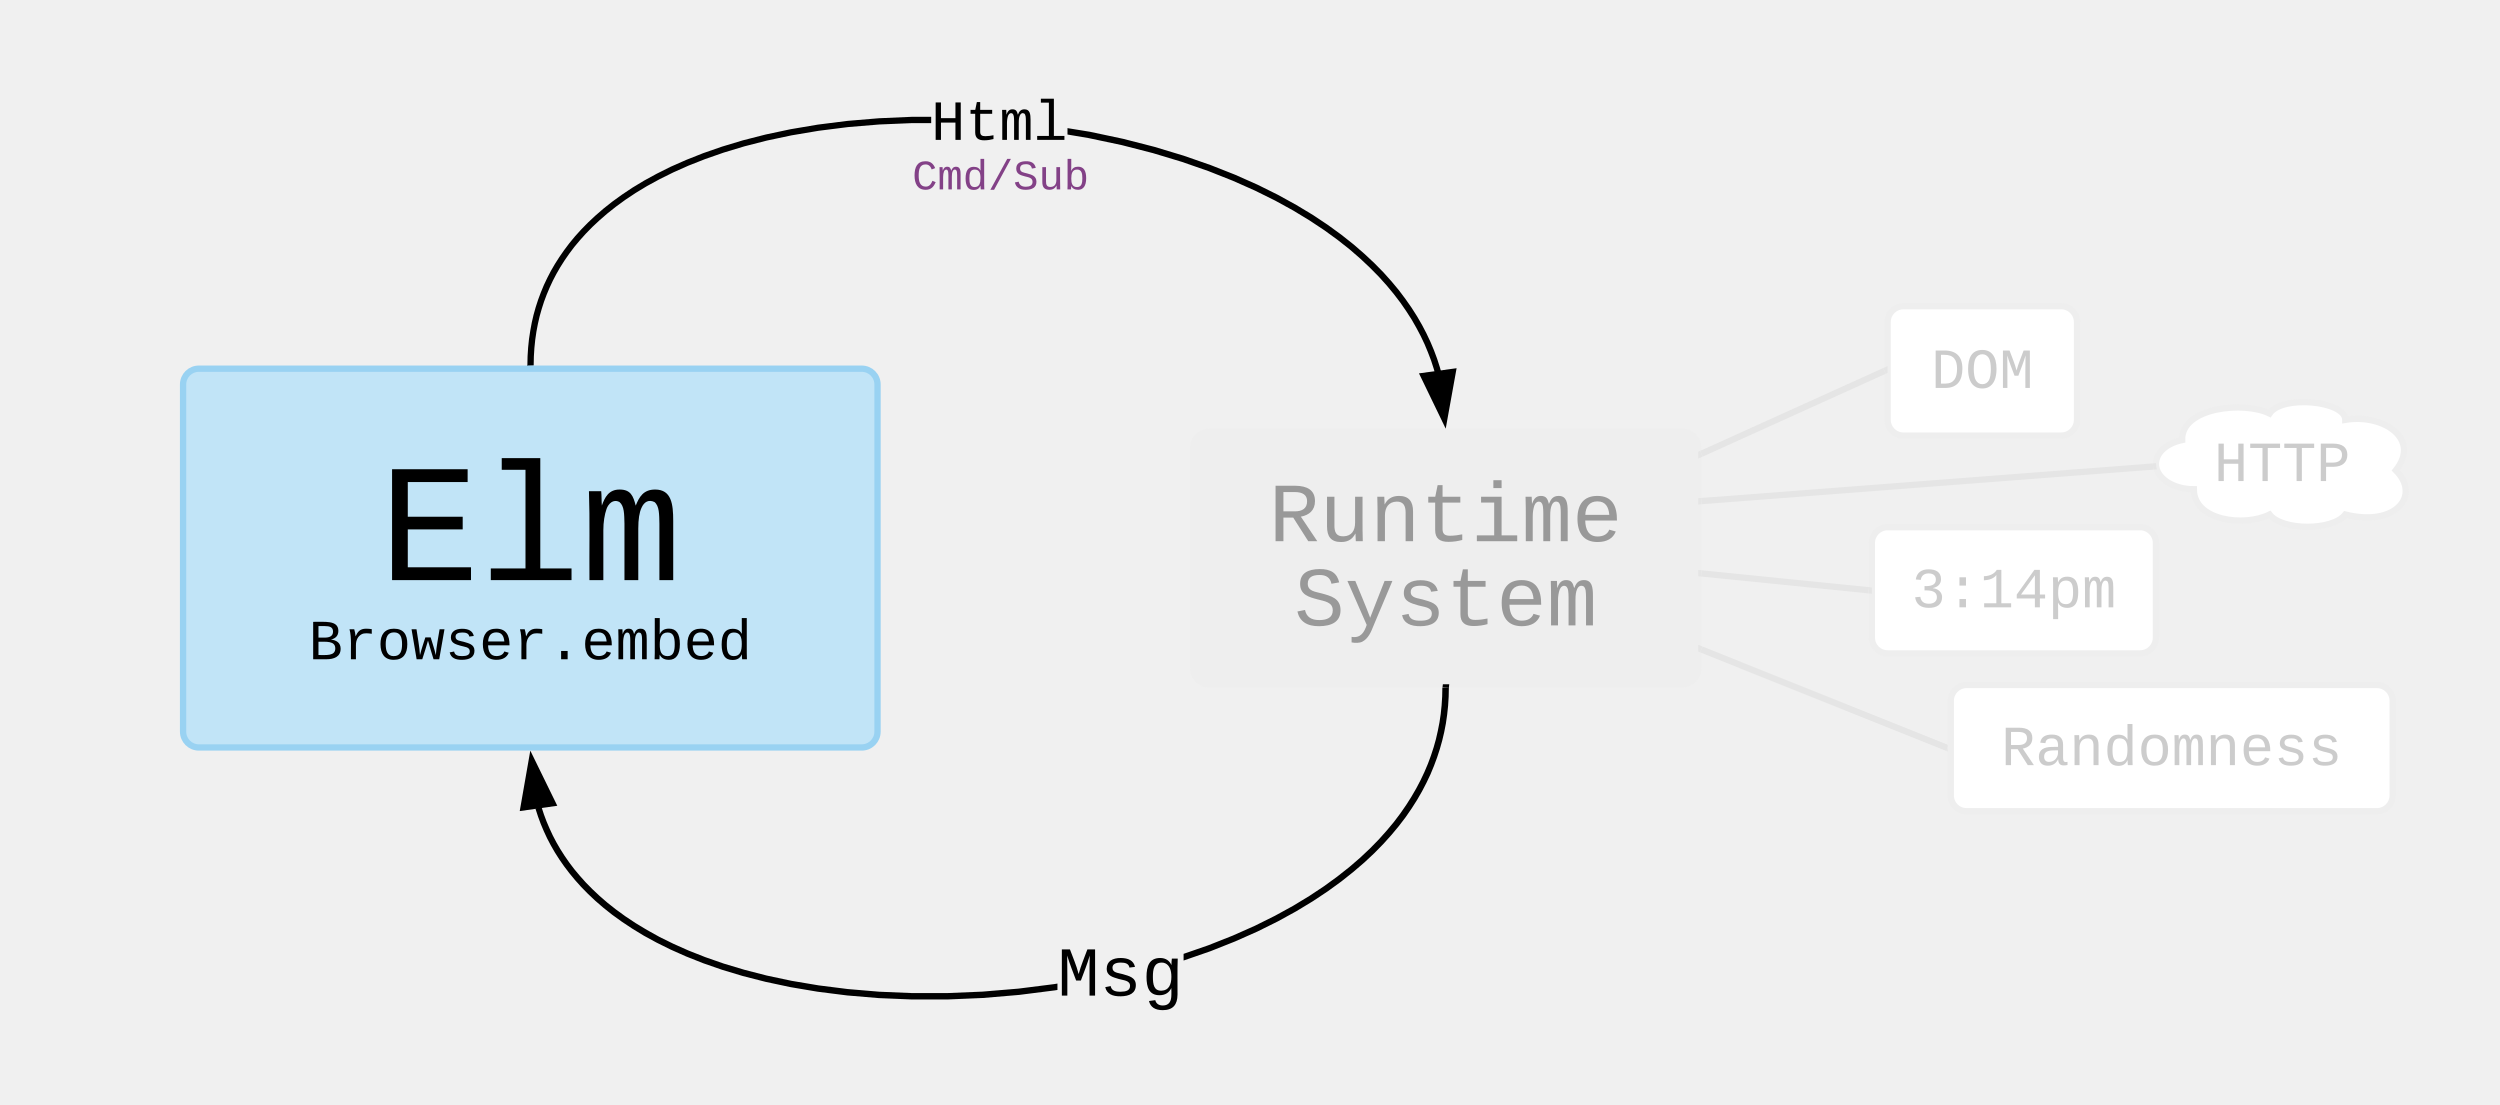
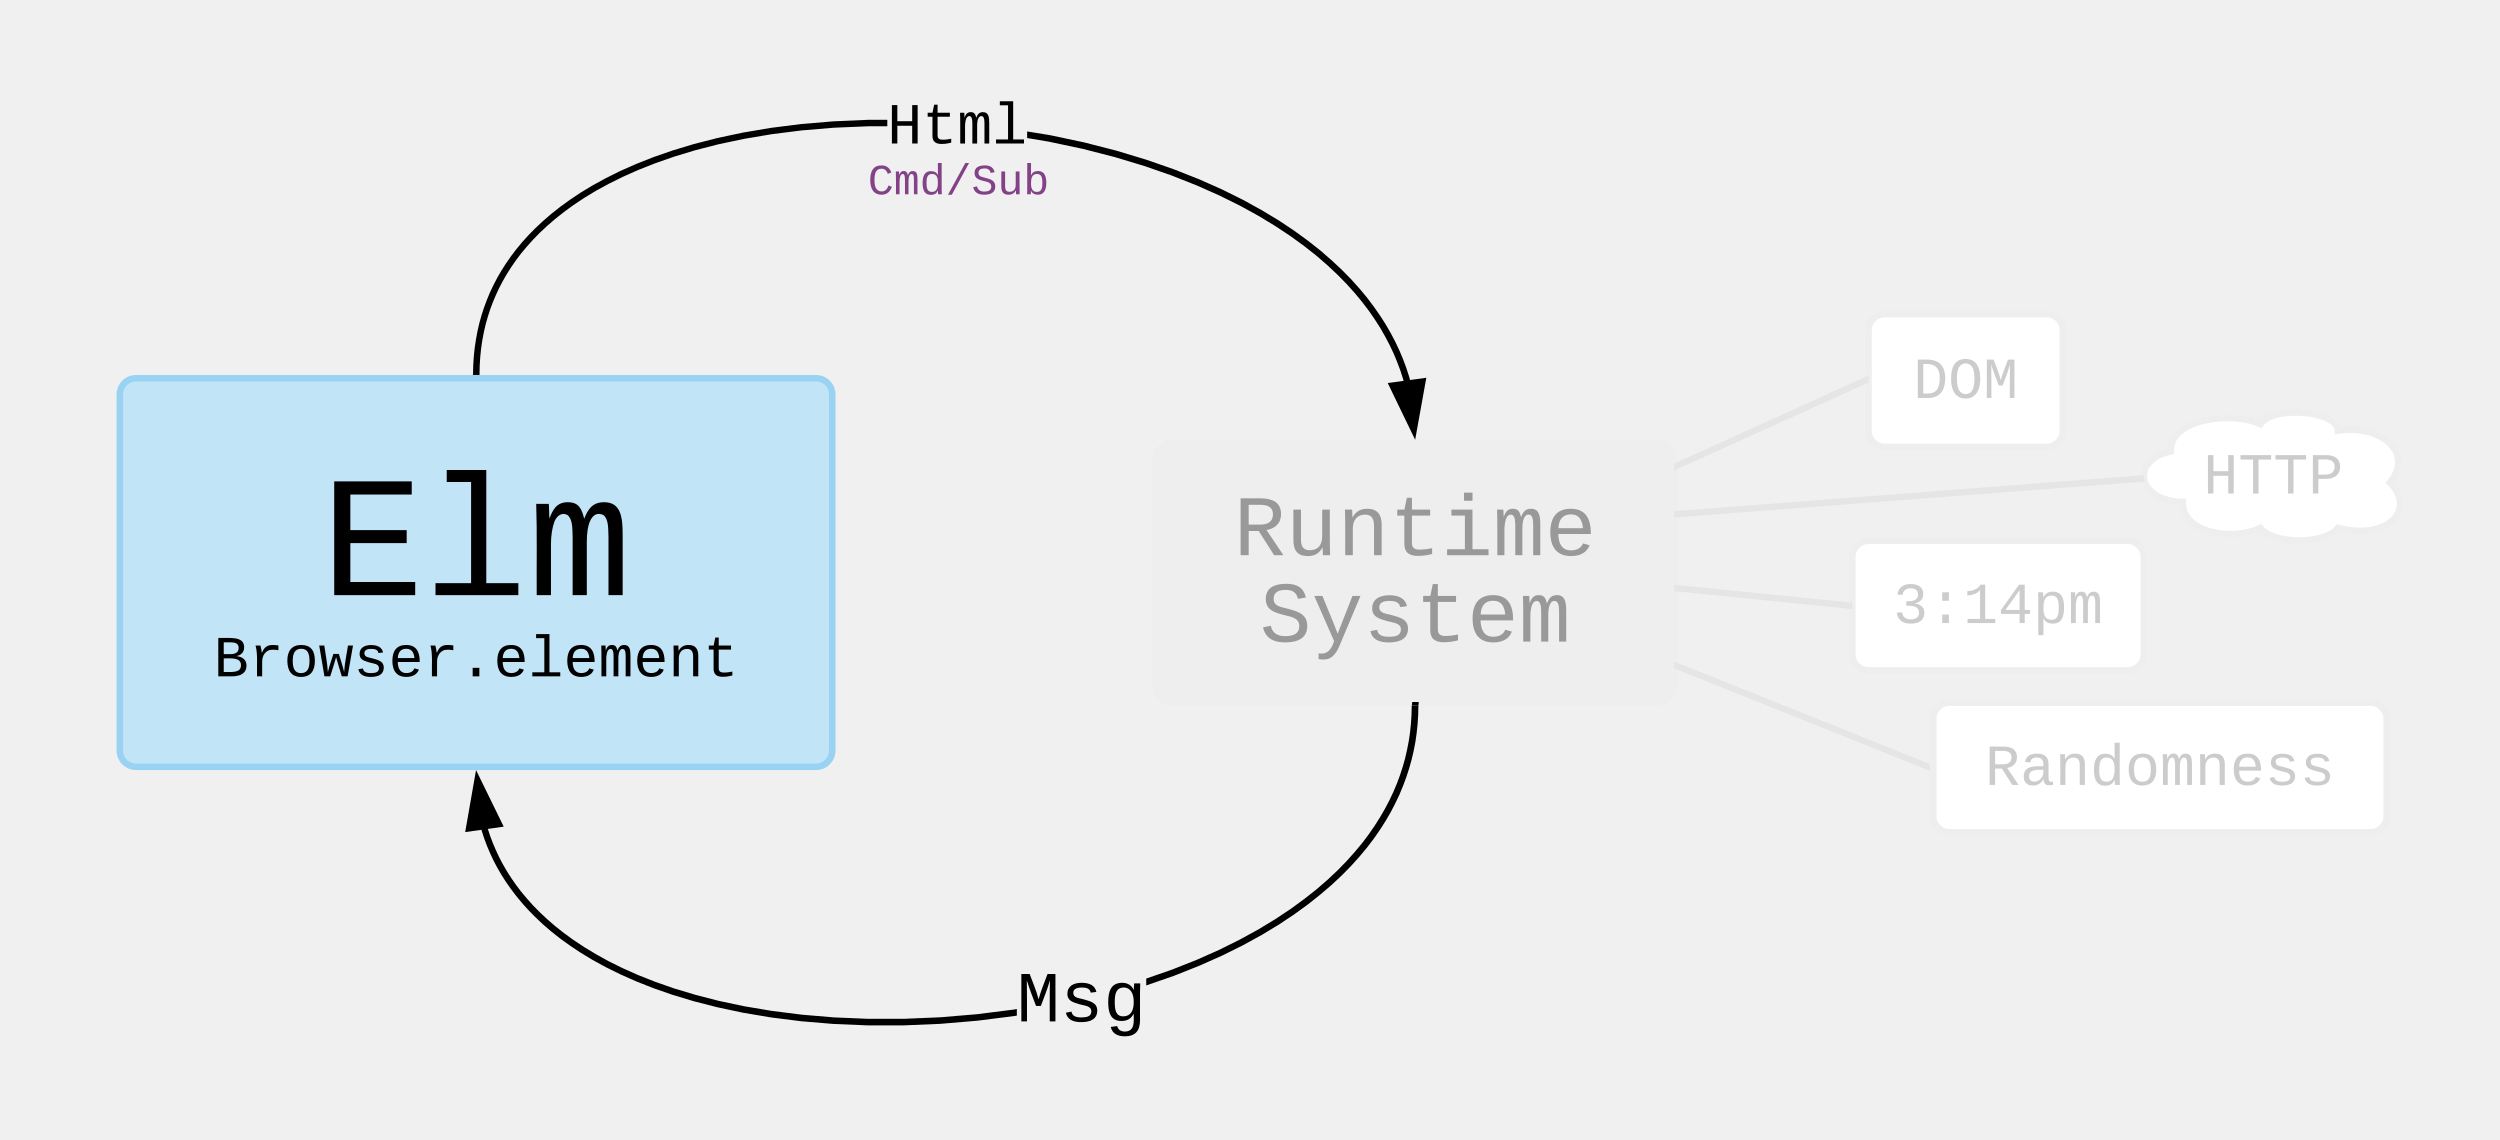
- <svg xmlns="http://www.w3.org/2000/svg" xmlns:ns1="lucid" xmlns:xlink="http://www.w3.org/1999/xlink" width="792" height="350">
-   <g transform="translate(-482 -882)" ns1:page-tab-id="0_0">
+ <svg xmlns="http://www.w3.org/2000/svg" xmlns:ns1="lucid" xmlns:xlink="http://www.w3.org/1999/xlink" width="772" height="352">
+   <g transform="translate(-503 -882)" ns1:page-tab-id="0_0">
    <path d="M769 933c0-2.76 2.24-5 5-5h50c2.76 0 5 2.24 5 5v10c0 2.76-2.24 5-5 5h-50c-2.76 0-5-2.24-5-5z" fill="none" />
    <use xlink:href="#a" transform="matrix(1,0,0,1,769,928) translate(1.995443 13.9974)" />
    <path d="M860 1023.8c0-2.77 2.24-5 5-5h150c2.76 0 5 2.23 5 5v70c0 2.75-2.24 5-5 5H865c-2.76 0-5-2.25-5-5z" stroke="#eee" stroke-width="2" fill="#eee" />
    <use xlink:href="#b" transform="matrix(1,0,0,1,880,1018.792) translate(3.990885 34.66146)" />
    <use xlink:href="#c" transform="matrix(1,0,0,1,880,1018.792) translate(11.99219 61.32812)" />
    <path d="M653.56 1137.7l.75 2.3.84 2.24.94 2.2 1.02 2.2 1.13 2.16 1.24 2.14 1.36 2.14 1.47 2.12 1.6 2.12 1.76 2.1 1.9 2.13 2.1 2.13 2.26 2.13 2.48 2.15 2.72 2.15 2.98 2.17 3.27 2.17 3.6 2.17 3.95 2.2 4.36 2.15 4.82 2.15 5.32 2.1 5.88 2.05 6.5 1.95 7.13 1.84 7.83 1.66 8.55 1.44 9.27 1.17 9.93.84 10.52.44H782l11.28-.47 11.38-.95 11.26-1.42 1.08-.18v2.03l-.8.13-11.33 1.44-11.46.97-11.35.48h-11.07l-10.6-.44-10.02-.84-9.34-1.18-8.64-1.46-7.9-1.68-7.23-1.85-6.57-1.98-5.95-2.07-5.4-2.14-4.9-2.18-4.44-2.2-4.04-2.2-3.66-2.23-3.34-2.22-3.05-2.2-2.77-2.2-2.55-2.2-2.33-2.2-2.14-2.18-1.95-2.18-1.8-2.18-1.67-2.2-1.52-2.18-1.4-2.2-1.28-2.22-1.17-2.23-1.05-2.26-.97-2.3-.86-2.33-.77-2.37-.06-.22 1.9-.53zM941 1099.82l-.06 2.9-.18 2.9-.3 2.8-.4 2.78-.53 2.74-.64 2.7-.76 2.7-.87 2.67-1 2.68-1.1 2.66-1.27 2.67-1.4 2.7-1.56 2.7-1.72 2.7-1.9 2.76-2.12 2.78-2.33 2.8-2.58 2.87-2.86 2.92-3.15 2.95-3.5 3-3.85 3.06-4.27 3.1-4.74 3.15-5.25 3.18-5.82 3.2-6.44 3.2-7.1 3.15-7.8 3.1-8.54 2.96v-2.12l7.84-2.72 7.73-3.06 7.02-3.12 6.35-3.16 5.74-3.15 5.17-3.14 4.67-3.1 4.2-3.06 3.8-3 3.42-2.95 3.08-2.9 2.8-2.86 2.5-2.8 2.3-2.75 2.05-2.72 1.85-2.68 1.68-2.65 1.52-2.62 1.36-2.6 1.23-2.6 1.1-2.6.95-2.57.85-2.6.73-2.6.6-2.64.52-2.65.4-2.7.28-2.73.18-2.8.06-2.87z" />
    <path d="M941 1099.9l-2-.22.1-.9h2.02zM657.05 1136.47l-9.18 1.3 2.58-14.77z" />
    <path d="M658.55 1137.27l-11.9 1.68 3.35-19.16zm-9.46-.68l6.44-.93-4.63-9.47z" />
    <use xlink:href="#d" transform="matrix(1,0,0,1,816.9952,1179.643) translate(0 17.77344)" />
    <path d="M827.27 923.74l10.55 2.24 9.94 2.55 9.26 2.8 8.53 2.97 7.8 3.08 7.1 3.16 6.44 3.2 5.8 3.2 5.26 3.17 4.73 3.15 4.26 3.1 3.86 3.06 3.48 3.02 3.15 2.95 2.85 2.9 2.57 2.87 2.33 2.8 2.1 2.8 1.92 2.74 1.73 2.72 1.56 2.7 1.4 2.68 1.26 2.67 1.12 2.66 1 2.68.86 2.67.36 1.26-1.93.55-.34-1.22-.84-2.6-.98-2.58-1.08-2.6-1.22-2.58-1.37-2.6-1.5-2.63-1.7-2.65-1.86-2.7-2.06-2.7-2.28-2.76-2.52-2.8-2.8-2.84-3.08-2.9-3.4-2.95-3.8-3-4.2-3.05-4.68-3.1-5.17-3.14-5.73-3.15-6.36-3.15-7.02-3.12-7.72-3.06-8.46-2.94-9.18-2.77-9.86-2.53-10.47-2.22-6.7-1.13v-2.03zM777 919v2h-5.96l-10.52.44-9.93.83-9.27 1.17-8.55 1.44-7.84 1.66-7.14 1.83-6.48 1.96-5.88 2.05-5.33 2.1-4.8 2.14-4.37 2.17-3.96 2.16-3.6 2.18-3.26 2.17-2.97 2.17-2.72 2.16-2.47 2.14-2.28 2.13-2.08 2.13-1.9 2.12-1.76 2.1-1.6 2.13-1.47 2.12-1.35 2.13-1.24 2.15-1.13 2.16-1.02 2.2-.93 2.2-.84 2.25-.73 2.28-.66 2.34-.55 2.4-.47 2.46-.37 2.54-.27 2.62-.17 2.72-.06 2.85-2-.03.06-2.9.18-2.8.28-2.7.4-2.62.47-2.55.57-2.47.68-2.43.77-2.37.87-2.33.95-2.3 1.07-2.25 1.16-2.24 1.28-2.2 1.4-2.2 1.53-2.2 1.64-2.18 1.8-2.18 1.97-2.18 2.16-2.2 2.33-2.18 2.54-2.2 2.78-2.2 3.04-2.2 3.34-2.23 3.67-2.22 4.03-2.2 4.44-2.22 4.9-2.16 5.4-2.14 5.96-2.07 6.56-1.98 7.23-1.85 7.9-1.68 8.64-1.46 9.34-1.18 10.02-.84L771 919z" />
    <path d="M651 997.9l-.1.9h-2.02l.13-1.13zM939.56 1014.6l-6.53-13.52 9.2-1.26z" />
    <path d="M940 1017.8l-8.47-17.52 11.92-1.63zm-5.47-15.92l4.6 9.5 1.86-10.38z" />
    <use xlink:href="#e" transform="matrix(1,0,0,1,776.9896,911.9164) translate(0.005 14.39648)" />
    <path d="M540 1003.8c0-2.77 2.24-5 5-5h210c2.76 0 5 2.23 5 5v110c0 2.75-2.24 5-5 5H545c-2.76 0-5-2.25-5-5z" stroke="#99d2f2" stroke-width="2" fill="#c1e4f7" />
    <use xlink:href="#f" transform="matrix(1,0,0,1,560,998.7917) translate(41.99219 66.98958)" />
-     <use xlink:href="#g" transform="matrix(1,0,0,1,560,998.7917) translate(19.78857 92.06315)" />
+     <use xlink:href="#g" transform="matrix(1,0,0,1,560,998.7917) translate(8.986816 92.06315)" />
    <path d="M1080 984c0-2.76 2.24-5 5-5h50c2.76 0 5 2.24 5 5v31c0 2.76-2.24 5-5 5h-50c-2.76 0-5-2.24-5-5z" stroke="#eee" stroke-width="2" fill="#fff" />
    <use xlink:href="#h" transform="matrix(1,0,0,1,1100,979) translate(-6.202637 25.89648)" />
    <path d="M1177 1037c-6.63 0-12-3.58-12-8 0-3.53 3.25-6.52 8.3-7.6-.3-10.4 19.7-12.4 27.7-8.4 4-6 24-4 24 2 12-2 24 6 16 16 8 8 0 18-16 14-4 5.2-20 5.2-24 0-8 4-24 2-24-8z" stroke="#eee" stroke-width="2" fill="#fff" />
    <use xlink:href="#i" transform="matrix(1,0,0,1,1181,1013) translate(2.396484 21.39648)" />
    <path d="M1075 1054c0-2.76 2.24-5 5-5h80c2.76 0 5 2.24 5 5v30c0 2.76-2.24 5-5 5h-80c-2.76 0-5-2.24-5-5z" stroke="#eee" stroke-width="2" fill="#fff" />
    <use xlink:href="#j" transform="matrix(1,0,0,1,1095,1049) translate(-7.405273 25.39648)" />
    <path d="M1021 1025.75l58-26.25" stroke="#e5e5e5" stroke-width="2" fill="none" />
    <path d="M1021.4 1026.66l-1.4.64v-2.2l.6-.26zM1080 1000.15l-.6.26-.8-1.8 1.4-.65z" fill="#e5e5e5" />
    <path d="M1021 1040.75l143.1-10.96" stroke="#e5e5e5" stroke-width="2" fill="none" />
    <path d="M1021.08 1041.75l-1.08.08v-2l.92-.08zM1165 1029l.2 1.42.1.28-1.13.1-.15-2 1.04-.1z" fill="#e5e5e5" />
    <path d="M1021 1063.66l53 5.34" stroke="#e5e5e5" stroke-width="2" fill="none" />
    <path d="M1021.1 1062.66l-.2 2-.9-.1v-2zM1075 1068.1v2l-1.1-.1.2-2z" fill="#e5e5e5" />
    <path d="M1021 1087.75l78 31.25" stroke="#e5e5e5" stroke-width="2" fill="none" />
    <path d="M1021.37 1086.82l-.74 1.86-.63-.25v-2.16zM1100 1118.32v2.16l-1.37-.55.74-1.86z" fill="#e5e5e5" />
    <path d="M1100 1104c0-2.76 2.24-5 5-5h130c2.76 0 5 2.24 5 5v30c0 2.76-2.24 5-5 5h-130c-2.76 0-5-2.24-5-5z" stroke="#eee" stroke-width="2" fill="#fff" />
    <g>
      <use xlink:href="#k" transform="matrix(1,0,0,1,1120,1099) translate(-4.008789 25.39648)" />
    </g>
    <defs>
      <path fill="#834187" d="M650-1214c-281 0-336 244-336 533 0 295 60 546 347 546 188 0 263-142 322-282l159 65C1058-155 935 20 659 20c-401 0-546-295-546-701 0-407 135-689 536-689 264 0 391 146 466 335l-168 65c-47-129-127-244-297-244" id="l" />
      <path fill="#834187" d="M904-1102c199 0 220 177 220 381V0H956v-686c-3-114 0-215-60-264-70-33-125-4-158 71-26 56-39 140-39 252V0H531v-686c-3-114-1-215-61-264-78-41-136 24-157 84-24 69-39 159-39 259V0H105c-3-360 6-732-6-1082h149c6 50 3 123 8 175 36-100 83-195 216-195 135 0 166 79 196 196 42-105 93-196 236-196" id="m" />
      <path fill="#834187" d="M865-914c-3-187-2-380-2-570h180v1261c0 76 1 155 6 223H877c-8-49-9-116-10-174h-5C801-44 708 26 530 26c-135 0-234-46-297-139s-95-232-95-419c0-377 131-566 392-566 176 0 271 63 335 184zm-286-51c-222 0-255 197-255 427 0 229 31 425 253 425 237 0 286-195 286-441 0-238-52-411-284-411" id="n" />
      <path fill="#834187" d="M114 20l821-1504h178L296 20H114" id="o" />
      <path fill="#834187" d="M614-1226c-167 1-283 53-283 213 0 183 186 193 334 234 230 63 463 120 463 409 0 286-219 387-518 390C309 23 131-98 79-338l185-37c34 165 149 248 351 246 184-2 324-58 324-238 0-203-207-221-372-266-210-57-422-111-422-377 0-267 201-356 470-360 279-5 430 101 480 324l-188 33c-28-141-121-215-293-213" id="p" />
      <path fill="#834187" d="M528 20c-247 0-343-132-343-381v-721h180v686c-4 177 45 284 224 277 194-8 279-136 279-336v-627h181c3 360-6 732 6 1082H885c-4-54-7-126-8-185h-3C809-64 714 20 528 20" id="q" />
      <path fill="#834187" d="M365-904c58-129 161-200 334-200 130 0 228 46 293 138s98 233 98 420c0 189-34 331-102 425S824 20 698 20c-170 0-275-64-336-184 0 55-3 116-9 164H179c5-68 6-147 6-223v-1261h180c-2 193 4 394-4 580h4zm283 791c221 0 256-197 256-427 0-229-34-425-254-425-236 0-285 195-285 441 0 237 53 411 283 411" id="r" />
      <g id="a">
        <use transform="matrix(0.006510417,0,0,0.006510417,0,0)" xlink:href="#l" />
        <use transform="matrix(0.006510417,0,0,0.006510417,8.001302,0)" xlink:href="#m" />
        <use transform="matrix(0.006510417,0,0,0.006510417,16.0026,0)" xlink:href="#n" />
        <use transform="matrix(0.006510417,0,0,0.006510417,24.00391,0)" xlink:href="#o" />
        <use transform="matrix(0.006510417,0,0,0.006510417,32.00521,0)" xlink:href="#p" />
        <use transform="matrix(0.006510417,0,0,0.006510417,40.00651,0)" xlink:href="#q" />
        <use transform="matrix(0.006510417,0,0,0.006510417,48.00781,0)" xlink:href="#r" />
      </g>
      <path fill="#999" d="M1121-976c0 225-142 341-344 379L1177 0H957L591-575H353V0H162v-1349h482c281 3 477 100 477 373zM633-726c181-1 296-73 296-247 0-149-101-223-304-223H353v470h280" id="s" />
      <path fill="#999" d="M528 20c-247 0-343-132-343-381v-721h180v686c-4 177 45 284 224 277 194-8 279-136 279-336v-627h181c3 360-6 732 6 1082H885c-4-54-7-126-8-185h-3C809-64 714 20 528 20" id="t" />
      <path fill="#999" d="M706-1102c241 0 344 136 343 381V0H868v-695c1-168-57-273-220-268-190 6-283 138-283 336V0H185c-3-360 6-732-6-1082h170c4 54 7 126 8 185h3c63-121 164-204 346-205" id="u" />
      <path fill="#999" d="M682 16c-209 0-323-80-324-285v-671H190v-142h170l58-282h120v282h432v142H538v652c2 114 60 155 182 155 106 0 209-16 297-34v137C921-4 806 16 682 16" id="v" />
      <path fill="#999" d="M745-142h380V0H143v-142h422v-798H246v-142h499v940zM545-1292v-192h200v192H545" id="w" />
      <path fill="#999" d="M904-1102c199 0 220 177 220 381V0H956v-686c-3-114 0-215-60-264-70-33-125-4-158 71-26 56-39 140-39 252V0H531v-686c-3-114-1-215-61-264-78-41-136 24-157 84-24 69-39 159-39 259V0H105c-3-360 6-732-6-1082h149c6 50 3 123 8 175 36-100 83-195 216-195 135 0 166 79 196 196 42-105 93-196 236-196" id="x" />
      <path fill="#999" d="M617-1102c355 0 481 238 477 599H322c5 222 84 388 301 388 144 0 244-59 284-166l158 45C1002-72 854 20 623 20c-342 0-490-220-490-568 0-346 151-554 484-554zm291 461c-18-192-90-328-289-328-194 0-287 128-295 328h584" id="y" />
      <g id="b">
        <use transform="matrix(0.01302083,0,0,0.01302083,0,0)" xlink:href="#s" />
        <use transform="matrix(0.01302083,0,0,0.01302083,16.0026,0)" xlink:href="#t" />
        <use transform="matrix(0.01302083,0,0,0.01302083,32.00521,0)" xlink:href="#u" />
        <use transform="matrix(0.01302083,0,0,0.01302083,48.00781,0)" xlink:href="#v" />
        <use transform="matrix(0.01302083,0,0,0.01302083,64.01042,0)" xlink:href="#w" />
        <use transform="matrix(0.01302083,0,0,0.01302083,80.01302,0)" xlink:href="#x" />
        <use transform="matrix(0.01302083,0,0,0.01302083,96.01563,0)" xlink:href="#y" />
      </g>
      <path fill="#999" d="M614-1226c-167 1-283 53-283 213 0 183 186 193 334 234 230 63 463 120 463 409 0 286-219 387-518 390C309 23 131-98 79-338l185-37c34 165 149 248 351 246 184-2 324-58 324-238 0-203-207-221-372-266-210-57-422-111-422-377 0-267 201-356 470-360 279-5 430 101 480 324l-188 33c-28-141-121-215-293-213" id="z" />
      <path fill="#999" d="M168 279c222 39 310-114 368-290L66-1082h192c120 299 249 590 362 896 115-301 235-597 351-896h190L705 0c-65 164-130 320-275 396-67 36-177 35-262 18V279" id="A" />
      <path fill="#999" d="M873-819c-18-114-119-146-250-146-163 0-245 50-245 151 0 151 170 148 294 185 182 54 388 94 388 320 0 240-189 325-439 329-245 4-410-69-454-268l159-31c24 133 136 168 295 165 144-2 270-31 270-171 0-164-195-160-331-202-167-52-350-87-350-299 0-218 173-315 413-313 220 2 373 77 412 260" id="B" />
      <g id="c">
        <use transform="matrix(0.01302083,0,0,0.01302083,0,0)" xlink:href="#z" />
        <use transform="matrix(0.01302083,0,0,0.01302083,16.0026,0)" xlink:href="#A" />
        <use transform="matrix(0.01302083,0,0,0.01302083,32.00521,0)" xlink:href="#B" />
        <use transform="matrix(0.01302083,0,0,0.01302083,48.00781,0)" xlink:href="#v" />
        <use transform="matrix(0.01302083,0,0,0.01302083,64.01042,0)" xlink:href="#y" />
        <use transform="matrix(0.01302083,0,0,0.01302083,80.01302,0)" xlink:href="#x" />
      </g>
      <path d="M285-1169c8 382 2 780 4 1169H129v-1349h237c86 239 188 461 253 720 69-258 169-481 255-720h225V0H937c2-390-5-788 6-1169-75 255-170 488-259 729H547c-90-240-185-475-262-729" id="C" />
      <path d="M873-819c-18-114-119-146-250-146-163 0-245 50-245 151 0 151 170 148 294 185 182 54 388 94 388 320 0 240-189 325-439 329-245 4-410-69-454-268l159-31c24 133 136 168 295 165 144-2 270-31 270-171 0-164-195-160-331-202-167-52-350-87-350-299 0-218 173-315 413-313 220 2 373 77 412 260" id="D" />
      <path d="M1048-32c-2 300-135 456-433 456-222-1-358-88-400-267l184-25c22 99 100 157 222 156 184-2 248-125 248-315 0-64 3-133-2-194C807-100 706-13 524-12c-306 0-381-228-381-537 0-318 85-550 400-550 164 0 271 83 325 202h3c1-60 3-134 12-185h171c-13 339-4 702-6 1050zM585-145c210-8 284-178 284-406 0-192-52-331-177-392-33-16-69-22-104-22-223 2-259 184-259 414 0 229 31 415 256 406" id="E" />
      <g id="d">
        <use transform="matrix(0.01085069,0,0,0.01085069,0,0)" xlink:href="#C" />
        <use transform="matrix(0.01085069,0,0,0.01085069,13.3355,0)" xlink:href="#D" />
        <use transform="matrix(0.01085069,0,0,0.01085069,26.67101,0)" xlink:href="#E" />
      </g>
      <path d="M875 0v-623H353V0H162v-1349h191v566h522v-566h191V0H875" id="F" />
      <path d="M682 16c-209 0-323-80-324-285v-671H190v-142h170l58-282h120v282h432v142H538v652c2 114 60 155 182 155 106 0 209-16 297-34v137C921-4 806 16 682 16" id="G" />
      <path d="M904-1102c199 0 220 177 220 381V0H956v-686c-3-114 0-215-60-264-70-33-125-4-158 71-26 56-39 140-39 252V0H531v-686c-3-114-1-215-61-264-78-41-136 24-157 84-24 69-39 159-39 259V0H105c-3-360 6-732-6-1082h149c6 50 3 123 8 175 36-100 83-195 216-195 135 0 166 79 196 196 42-105 93-196 236-196" id="H" />
      <path d="M736-142h380V0H134v-142h422v-1200H267v-142h469v1342" id="I" />
      <g id="e">
        <use transform="matrix(0.008789062,0,0,0.008789062,0,0)" xlink:href="#F" />
        <use transform="matrix(0.008789062,0,0,0.008789062,10.80176,0)" xlink:href="#G" />
        <use transform="matrix(0.008789062,0,0,0.008789062,21.60352,0)" xlink:href="#H" />
        <use transform="matrix(0.008789062,0,0,0.008789062,32.40527,0)" xlink:href="#I" />
      </g>
      <path d="M162 0v-1349h919v156H353v422h668v154H353v461h769V0H162" id="J" />
      <g id="f">
        <use transform="matrix(0.02604167,0,0,0.02604167,0,0)" xlink:href="#J" />
        <use transform="matrix(0.02604167,0,0,0.02604167,32.00521,0)" xlink:href="#I" />
        <use transform="matrix(0.02604167,0,0,0.02604167,64.01042,0)" xlink:href="#H" />
      </g>
      <path d="M802-711c201 25 350 118 350 331C1152-95 921 0 634 0H162v-1349c401 9 908-74 908 327 0 184-111 275-268 311zm-224-69c174-2 300-51 300-218 0-163-124-198-302-198H353v416h225zM353-153c281-2 612 44 606-244-5-271-329-233-606-234v478" id="K" />
      <path d="M839-1102c70 0 148 7 206 17v167c-112-18-268-36-363 15-129 69-208 203-208 395V0H294c-10-367 32-789-52-1082h171c21 75 41 161 48 250h5c67-152 152-270 373-270" id="L" />
      <path d="M615-1102c343 0 484 203 482 560-1 347-147 562-488 562-336 0-475-219-479-562-4-349 156-560 485-560zm-8 989c240 0 301-180 301-429 0-245-55-427-290-427-236 0-299 181-299 427 0 243 61 429 288 429" id="M" />
      <path d="M1018 0H814c-67-224-138-444-200-673C552-442 476-224 407 0H204L21-1082h178c43 310 105 601 126 933 54-225 128-425 193-638h193c63 212 134 415 185 638 22-336 90-622 136-933h176" id="N" />
      <path d="M617-1102c355 0 481 238 477 599H322c5 222 84 388 301 388 144 0 244-59 284-166l158 45C1002-72 854 20 623 20c-342 0-490-220-490-568 0-346 151-554 484-554zm291 461c-18-192-90-328-289-328-194 0-287 128-295 328h584" id="O" />
      <path d="M496 0v-299h235V0H496" id="P" />
-       <path d="M365-904c58-129 161-200 334-200 130 0 228 46 293 138s98 233 98 420c0 189-34 331-102 425S824 20 698 20c-170 0-275-64-336-184 0 55-3 116-9 164H179c5-68 6-147 6-223v-1261h180c-2 193 4 394-4 580h4zm283 791c221 0 256-197 256-427 0-229-34-425-254-425-236 0-285 195-285 441 0 237 53 411 283 411" id="Q" />
-       <path d="M865-914c-3-187-2-380-2-570h180v1261c0 76 1 155 6 223H877c-8-49-9-116-10-174h-5C801-44 708 26 530 26c-135 0-234-46-297-139s-95-232-95-419c0-377 131-566 392-566 176 0 271 63 335 184zm-286-51c-222 0-255 197-255 427 0 229 31 425 253 425 237 0 286-195 286-441 0-238-52-411-284-411" id="R" />
+       <path d="M706-1102c241 0 344 136 343 381V0H868v-695c1-168-57-273-220-268-190 6-283 138-283 336V0H185c-3-360 6-732-6-1082h170c4 54 7 126 8 185h3c63-121 164-204 346-205" id="Q" />
      <g id="g">
        <use transform="matrix(0.008789062,0,0,0.008789062,0,0)" xlink:href="#K" />
        <use transform="matrix(0.008789062,0,0,0.008789062,10.80176,0)" xlink:href="#L" />
        <use transform="matrix(0.008789062,0,0,0.008789062,21.60352,0)" xlink:href="#M" />
        <use transform="matrix(0.008789062,0,0,0.008789062,32.40527,0)" xlink:href="#N" />
        <use transform="matrix(0.008789062,0,0,0.008789062,43.20703,0)" xlink:href="#D" />
        <use transform="matrix(0.008789062,0,0,0.008789062,54.00879,0)" xlink:href="#O" />
        <use transform="matrix(0.008789062,0,0,0.008789062,64.81055,0)" xlink:href="#L" />
        <use transform="matrix(0.008789062,0,0,0.008789062,75.6123,0)" xlink:href="#P" />
        <use transform="matrix(0.008789062,0,0,0.008789062,86.41406,0)" xlink:href="#O" />
-         <use transform="matrix(0.008789062,0,0,0.008789062,97.21582,0)" xlink:href="#H" />
-         <use transform="matrix(0.008789062,0,0,0.008789062,108.0176,0)" xlink:href="#Q" />
-         <use transform="matrix(0.008789062,0,0,0.008789062,118.8193,0)" xlink:href="#O" />
-         <use transform="matrix(0.008789062,0,0,0.008789062,129.6211,0)" xlink:href="#R" />
+         <use transform="matrix(0.008789062,0,0,0.008789062,97.21582,0)" xlink:href="#I" />
+         <use transform="matrix(0.008789062,0,0,0.008789062,108.0176,0)" xlink:href="#O" />
+         <use transform="matrix(0.008789062,0,0,0.008789062,118.8193,0)" xlink:href="#H" />
+         <use transform="matrix(0.008789062,0,0,0.008789062,129.6211,0)" xlink:href="#O" />
+         <use transform="matrix(0.008789062,0,0,0.008789062,140.4229,0)" xlink:href="#Q" />
+         <use transform="matrix(0.008789062,0,0,0.008789062,151.2246,0)" xlink:href="#G" />
      </g>
-       <path fill="#ccc" d="M473-1349c438-1 655 221 652 661C1122-268 945-8 532 0H162v-1349h311zm42 1193c308-4 416-205 418-532 2-330-131-509-459-505H353v1037h162" id="S" />
-       <path fill="#ccc" d="M102-681c0-398 126-689 513-689 165 0 291 58 379 174s132 287 132 515c-1 318-88 554-298 657-123 61-317 58-438-3-206-104-288-341-288-654zm749 406c94-160 97-656-5-807-57-85-130-132-231-132-104 0-178 47-234 132-101 153-99 655 1 809 57 89 130 138 232 138 109 0 184-49 237-140" id="T" />
-       <path fill="#ccc" d="M285-1169c8 382 2 780 4 1169H129v-1349h237c86 239 188 461 253 720 69-258 169-481 255-720h225V0H937c2-390-5-788 6-1169-75 255-170 488-259 729H547c-90-240-185-475-262-729" id="U" />
+       <path fill="#ccc" d="M473-1349c438-1 655 221 652 661C1122-268 945-8 532 0H162v-1349h311zm42 1193c308-4 416-205 418-532 2-330-131-509-459-505H353v1037h162" id="R" />
+       <path fill="#ccc" d="M102-681c0-398 126-689 513-689 165 0 291 58 379 174s132 287 132 515c-1 318-88 554-298 657-123 61-317 58-438-3-206-104-288-341-288-654zm749 406c94-160 97-656-5-807-57-85-130-132-231-132-104 0-178 47-234 132-101 153-99 655 1 809 57 89 130 138 232 138 109 0 184-49 237-140" id="S" />
+       <path fill="#ccc" d="M285-1169c8 382 2 780 4 1169H129v-1349h237c86 239 188 461 253 720 69-258 169-481 255-720h225V0H937c2-390-5-788 6-1169-75 255-170 488-259 729H547c-90-240-185-475-262-729" id="T" />
      <g id="h">
-         <use transform="matrix(0.008789062,0,0,0.008789062,0,0)" xlink:href="#S" />
-         <use transform="matrix(0.008789062,0,0,0.008789062,10.80176,0)" xlink:href="#T" />
-         <use transform="matrix(0.008789062,0,0,0.008789062,21.60352,0)" xlink:href="#U" />
+         <use transform="matrix(0.008789062,0,0,0.008789062,0,0)" xlink:href="#R" />
+         <use transform="matrix(0.008789062,0,0,0.008789062,10.80176,0)" xlink:href="#S" />
+         <use transform="matrix(0.008789062,0,0,0.008789062,21.60352,0)" xlink:href="#T" />
      </g>
-       <path fill="#ccc" d="M875 0v-623H353V0H162v-1349h191v566h522v-566h191V0H875" id="V" />
-       <path fill="#ccc" d="M709-1193V0H519v-1193H76v-156h1076v156H709" id="W" />
-       <path fill="#ccc" d="M622-1349c296 4 497 117 497 404 0 282-193 424-485 431H353V0H162v-1349h460zm-15 684c195-3 320-88 320-277 0-184-129-255-328-254H353v531h254" id="X" />
+       <path fill="#ccc" d="M875 0v-623H353V0H162v-1349h191v566h522v-566h191V0H875" id="U" />
+       <path fill="#ccc" d="M709-1193V0H519v-1193H76v-156h1076v156H709" id="V" />
+       <path fill="#ccc" d="M622-1349c296 4 497 117 497 404 0 282-193 424-485 431H353V0H162v-1349h460zm-15 684c195-3 320-88 320-277 0-184-129-255-328-254H353v531h254" id="W" />
      <g id="i">
-         <use transform="matrix(0.008789062,0,0,0.008789062,0,0)" xlink:href="#V" />
-         <use transform="matrix(0.008789062,0,0,0.008789062,10.80176,0)" xlink:href="#W" />
-         <use transform="matrix(0.008789062,0,0,0.008789062,21.60352,0)" xlink:href="#W" />
-         <use transform="matrix(0.008789062,0,0,0.008789062,32.40527,0)" xlink:href="#X" />
+         <use transform="matrix(0.008789062,0,0,0.008789062,0,0)" xlink:href="#U" />
+         <use transform="matrix(0.008789062,0,0,0.008789062,10.80176,0)" xlink:href="#V" />
+         <use transform="matrix(0.008789062,0,0,0.008789062,21.60352,0)" xlink:href="#V" />
+         <use transform="matrix(0.008789062,0,0,0.008789062,32.40527,0)" xlink:href="#W" />
      </g>
-       <path fill="#ccc" d="M1060-1016c0 191-128 285-295 323v4c154 18 262 91 313 209 14 35 21 72 21 110 0 277-194 390-478 390-292 0-457-129-493-382l186-17c24 161 121 250 307 250 172 1 298-80 291-247-8-208-220-239-446-233v-156c217 9 409-34 409-232 0-152-102-225-264-225-159 0-264 88-278 233l-181-14c33-239 196-367 461-367 264 0 447 102 447 354" id="Y" />
-       <path fill="#ccc" d="M496 0v-299h235V0H496zm0-783v-299h235v299H496" id="Z" />
-       <path fill="#ccc" d="M148-1120c216-7 379-89 463-229h166v1204h353V0H157v-145h439v-1021c-79 124-254 184-448 194v-148" id="aa" />
-       <path fill="#ccc" d="M937-319V0H757v-319H103v-140l635-890h199v888h188v142H937zm-180-835L257-461h500v-693" id="ab" />
-       <path fill="#ccc" d="M698-1104c312 3 392 244 392 558 0 315-82 566-392 566-169 0-277-65-331-184h-5c8 188 2 394 4 589H185V-858c0-76-1-156-6-224h175c6 52 9 120 10 178h4c58-122 150-202 330-200zm-49 991c225 0 255-203 255-433 0-225-32-419-253-419-236 0-285 192-285 441 0 237 53 411 283 411" id="ac" />
-       <path fill="#ccc" d="M904-1102c199 0 220 177 220 381V0H956v-686c-3-114 0-215-60-264-70-33-125-4-158 71-26 56-39 140-39 252V0H531v-686c-3-114-1-215-61-264-78-41-136 24-157 84-24 69-39 159-39 259V0H105c-3-360 6-732-6-1082h149c6 50 3 123 8 175 36-100 83-195 216-195 135 0 166 79 196 196 42-105 93-196 236-196" id="ad" />
+       <path fill="#ccc" d="M1060-1016c0 191-128 285-295 323v4c154 18 262 91 313 209 14 35 21 72 21 110 0 277-194 390-478 390-292 0-457-129-493-382l186-17c24 161 121 250 307 250 172 1 298-80 291-247-8-208-220-239-446-233v-156c217 9 409-34 409-232 0-152-102-225-264-225-159 0-264 88-278 233l-181-14c33-239 196-367 461-367 264 0 447 102 447 354" id="X" />
+       <path fill="#ccc" d="M496 0v-299h235V0H496zm0-783v-299h235v299H496" id="Y" />
+       <path fill="#ccc" d="M148-1120c216-7 379-89 463-229h166v1204h353V0H157v-145h439v-1021c-79 124-254 184-448 194v-148" id="Z" />
+       <path fill="#ccc" d="M937-319V0H757v-319H103v-140l635-890h199v888h188v142H937zm-180-835L257-461h500v-693" id="aa" />
+       <path fill="#ccc" d="M698-1104c312 3 392 244 392 558 0 315-82 566-392 566-169 0-277-65-331-184h-5c8 188 2 394 4 589H185V-858c0-76-1-156-6-224h175c6 52 9 120 10 178h4c58-122 150-202 330-200zm-49 991c225 0 255-203 255-433 0-225-32-419-253-419-236 0-285 192-285 441 0 237 53 411 283 411" id="ab" />
+       <path fill="#ccc" d="M904-1102c199 0 220 177 220 381V0H956v-686c-3-114 0-215-60-264-70-33-125-4-158 71-26 56-39 140-39 252V0H531v-686c-3-114-1-215-61-264-78-41-136 24-157 84-24 69-39 159-39 259V0H105c-3-360 6-732-6-1082h149c6 50 3 123 8 175 36-100 83-195 216-195 135 0 166 79 196 196 42-105 93-196 236-196" id="ac" />
      <g id="j">
-         <use transform="matrix(0.008789062,0,0,0.008789062,0,0)" xlink:href="#Y" />
-         <use transform="matrix(0.008789062,0,0,0.008789062,10.80176,0)" xlink:href="#Z" />
-         <use transform="matrix(0.008789062,0,0,0.008789062,21.60352,0)" xlink:href="#aa" />
-         <use transform="matrix(0.008789062,0,0,0.008789062,32.40527,0)" xlink:href="#ab" />
-         <use transform="matrix(0.008789062,0,0,0.008789062,43.20703,0)" xlink:href="#ac" />
-         <use transform="matrix(0.008789062,0,0,0.008789062,54.00879,0)" xlink:href="#ad" />
+         <use transform="matrix(0.008789062,0,0,0.008789062,0,0)" xlink:href="#X" />
+         <use transform="matrix(0.008789062,0,0,0.008789062,10.80176,0)" xlink:href="#Y" />
+         <use transform="matrix(0.008789062,0,0,0.008789062,21.60352,0)" xlink:href="#Z" />
+         <use transform="matrix(0.008789062,0,0,0.008789062,32.40527,0)" xlink:href="#aa" />
+         <use transform="matrix(0.008789062,0,0,0.008789062,43.20703,0)" xlink:href="#ab" />
+         <use transform="matrix(0.008789062,0,0,0.008789062,54.00879,0)" xlink:href="#ac" />
      </g>
-       <path fill="#ccc" d="M1121-976c0 225-142 341-344 379L1177 0H957L591-575H353V0H162v-1349h482c281 3 477 100 477 373zM633-726c181-1 296-73 296-247 0-149-101-223-304-223H353v470h280" id="ae" />
-       <path fill="#ccc" d="M1000-272c3 95 12 159 101 161 21 0 41-3 59-7V-6c-44 10-86 16-139 16-141 2-191-84-197-217h-6C748-76 648 20 446 20c-207 0-318-120-318-322 0-266 194-348 454-354l236-4c12-191-40-305-222-305-140 0-220 47-232 172l-188-17c33-204 181-292 423-292 255 0 401 118 401 364v466zm-683-27c0 109 63 184 175 182 166-3 259-96 306-217 24-65 20-120 20-200-232 7-501-28-501 235" id="af" />
-       <path fill="#ccc" d="M706-1102c241 0 344 136 343 381V0H868v-695c1-168-57-273-220-268-190 6-283 138-283 336V0H185c-3-360 6-732-6-1082h170c4 54 7 126 8 185h3c63-121 164-204 346-205" id="ag" />
-       <path fill="#ccc" d="M865-914c-3-187-2-380-2-570h180v1261c0 76 1 155 6 223H877c-8-49-9-116-10-174h-5C801-44 708 26 530 26c-135 0-234-46-297-139s-95-232-95-419c0-377 131-566 392-566 176 0 271 63 335 184zm-286-51c-222 0-255 197-255 427 0 229 31 425 253 425 237 0 286-195 286-441 0-238-52-411-284-411" id="ah" />
-       <path fill="#ccc" d="M615-1102c343 0 484 203 482 560-1 347-147 562-488 562-336 0-475-219-479-562-4-349 156-560 485-560zm-8 989c240 0 301-180 301-429 0-245-55-427-290-427-236 0-299 181-299 427 0 243 61 429 288 429" id="ai" />
-       <path fill="#ccc" d="M617-1102c355 0 481 238 477 599H322c5 222 84 388 301 388 144 0 244-59 284-166l158 45C1002-72 854 20 623 20c-342 0-490-220-490-568 0-346 151-554 484-554zm291 461c-18-192-90-328-289-328-194 0-287 128-295 328h584" id="aj" />
-       <path fill="#ccc" d="M873-819c-18-114-119-146-250-146-163 0-245 50-245 151 0 151 170 148 294 185 182 54 388 94 388 320 0 240-189 325-439 329-245 4-410-69-454-268l159-31c24 133 136 168 295 165 144-2 270-31 270-171 0-164-195-160-331-202-167-52-350-87-350-299 0-218 173-315 413-313 220 2 373 77 412 260" id="ak" />
+       <path fill="#ccc" d="M1121-976c0 225-142 341-344 379L1177 0H957L591-575H353V0H162v-1349h482c281 3 477 100 477 373zM633-726c181-1 296-73 296-247 0-149-101-223-304-223H353v470h280" id="ad" />
+       <path fill="#ccc" d="M1000-272c3 95 12 159 101 161 21 0 41-3 59-7V-6c-44 10-86 16-139 16-141 2-191-84-197-217h-6C748-76 648 20 446 20c-207 0-318-120-318-322 0-266 194-348 454-354l236-4c12-191-40-305-222-305-140 0-220 47-232 172l-188-17c33-204 181-292 423-292 255 0 401 118 401 364v466zm-683-27c0 109 63 184 175 182 166-3 259-96 306-217 24-65 20-120 20-200-232 7-501-28-501 235" id="ae" />
+       <path fill="#ccc" d="M706-1102c241 0 344 136 343 381V0H868v-695c1-168-57-273-220-268-190 6-283 138-283 336V0H185c-3-360 6-732-6-1082h170c4 54 7 126 8 185h3c63-121 164-204 346-205" id="af" />
+       <path fill="#ccc" d="M865-914c-3-187-2-380-2-570h180v1261c0 76 1 155 6 223H877c-8-49-9-116-10-174h-5C801-44 708 26 530 26c-135 0-234-46-297-139s-95-232-95-419c0-377 131-566 392-566 176 0 271 63 335 184zm-286-51c-222 0-255 197-255 427 0 229 31 425 253 425 237 0 286-195 286-441 0-238-52-411-284-411" id="ag" />
+       <path fill="#ccc" d="M615-1102c343 0 484 203 482 560-1 347-147 562-488 562-336 0-475-219-479-562-4-349 156-560 485-560zm-8 989c240 0 301-180 301-429 0-245-55-427-290-427-236 0-299 181-299 427 0 243 61 429 288 429" id="ah" />
+       <path fill="#ccc" d="M617-1102c355 0 481 238 477 599H322c5 222 84 388 301 388 144 0 244-59 284-166l158 45C1002-72 854 20 623 20c-342 0-490-220-490-568 0-346 151-554 484-554zm291 461c-18-192-90-328-289-328-194 0-287 128-295 328h584" id="ai" />
+       <path fill="#ccc" d="M873-819c-18-114-119-146-250-146-163 0-245 50-245 151 0 151 170 148 294 185 182 54 388 94 388 320 0 240-189 325-439 329-245 4-410-69-454-268l159-31c24 133 136 168 295 165 144-2 270-31 270-171 0-164-195-160-331-202-167-52-350-87-350-299 0-218 173-315 413-313 220 2 373 77 412 260" id="aj" />
      <g id="k">
-         <use transform="matrix(0.008789062,0,0,0.008789062,0,0)" xlink:href="#ae" />
-         <use transform="matrix(0.008789062,0,0,0.008789062,10.80176,0)" xlink:href="#af" />
-         <use transform="matrix(0.008789062,0,0,0.008789062,21.60352,0)" xlink:href="#ag" />
-         <use transform="matrix(0.008789062,0,0,0.008789062,32.40527,0)" xlink:href="#ah" />
-         <use transform="matrix(0.008789062,0,0,0.008789062,43.20703,0)" xlink:href="#ai" />
-         <use transform="matrix(0.008789062,0,0,0.008789062,54.00879,0)" xlink:href="#ad" />
-         <use transform="matrix(0.008789062,0,0,0.008789062,64.81055,0)" xlink:href="#ag" />
-         <use transform="matrix(0.008789062,0,0,0.008789062,75.6123,0)" xlink:href="#aj" />
-         <use transform="matrix(0.008789062,0,0,0.008789062,86.41406,0)" xlink:href="#ak" />
-         <use transform="matrix(0.008789062,0,0,0.008789062,97.21582,0)" xlink:href="#ak" />
+         <use transform="matrix(0.008789062,0,0,0.008789062,0,0)" xlink:href="#ad" />
+         <use transform="matrix(0.008789062,0,0,0.008789062,10.80176,0)" xlink:href="#ae" />
+         <use transform="matrix(0.008789062,0,0,0.008789062,21.60352,0)" xlink:href="#af" />
+         <use transform="matrix(0.008789062,0,0,0.008789062,32.40527,0)" xlink:href="#ag" />
+         <use transform="matrix(0.008789062,0,0,0.008789062,43.20703,0)" xlink:href="#ah" />
+         <use transform="matrix(0.008789062,0,0,0.008789062,54.00879,0)" xlink:href="#ac" />
+         <use transform="matrix(0.008789062,0,0,0.008789062,64.81055,0)" xlink:href="#af" />
+         <use transform="matrix(0.008789062,0,0,0.008789062,75.6123,0)" xlink:href="#ai" />
+         <use transform="matrix(0.008789062,0,0,0.008789062,86.41406,0)" xlink:href="#aj" />
+         <use transform="matrix(0.008789062,0,0,0.008789062,97.21582,0)" xlink:href="#aj" />
      </g>
    </defs>
  </g>
</svg>
